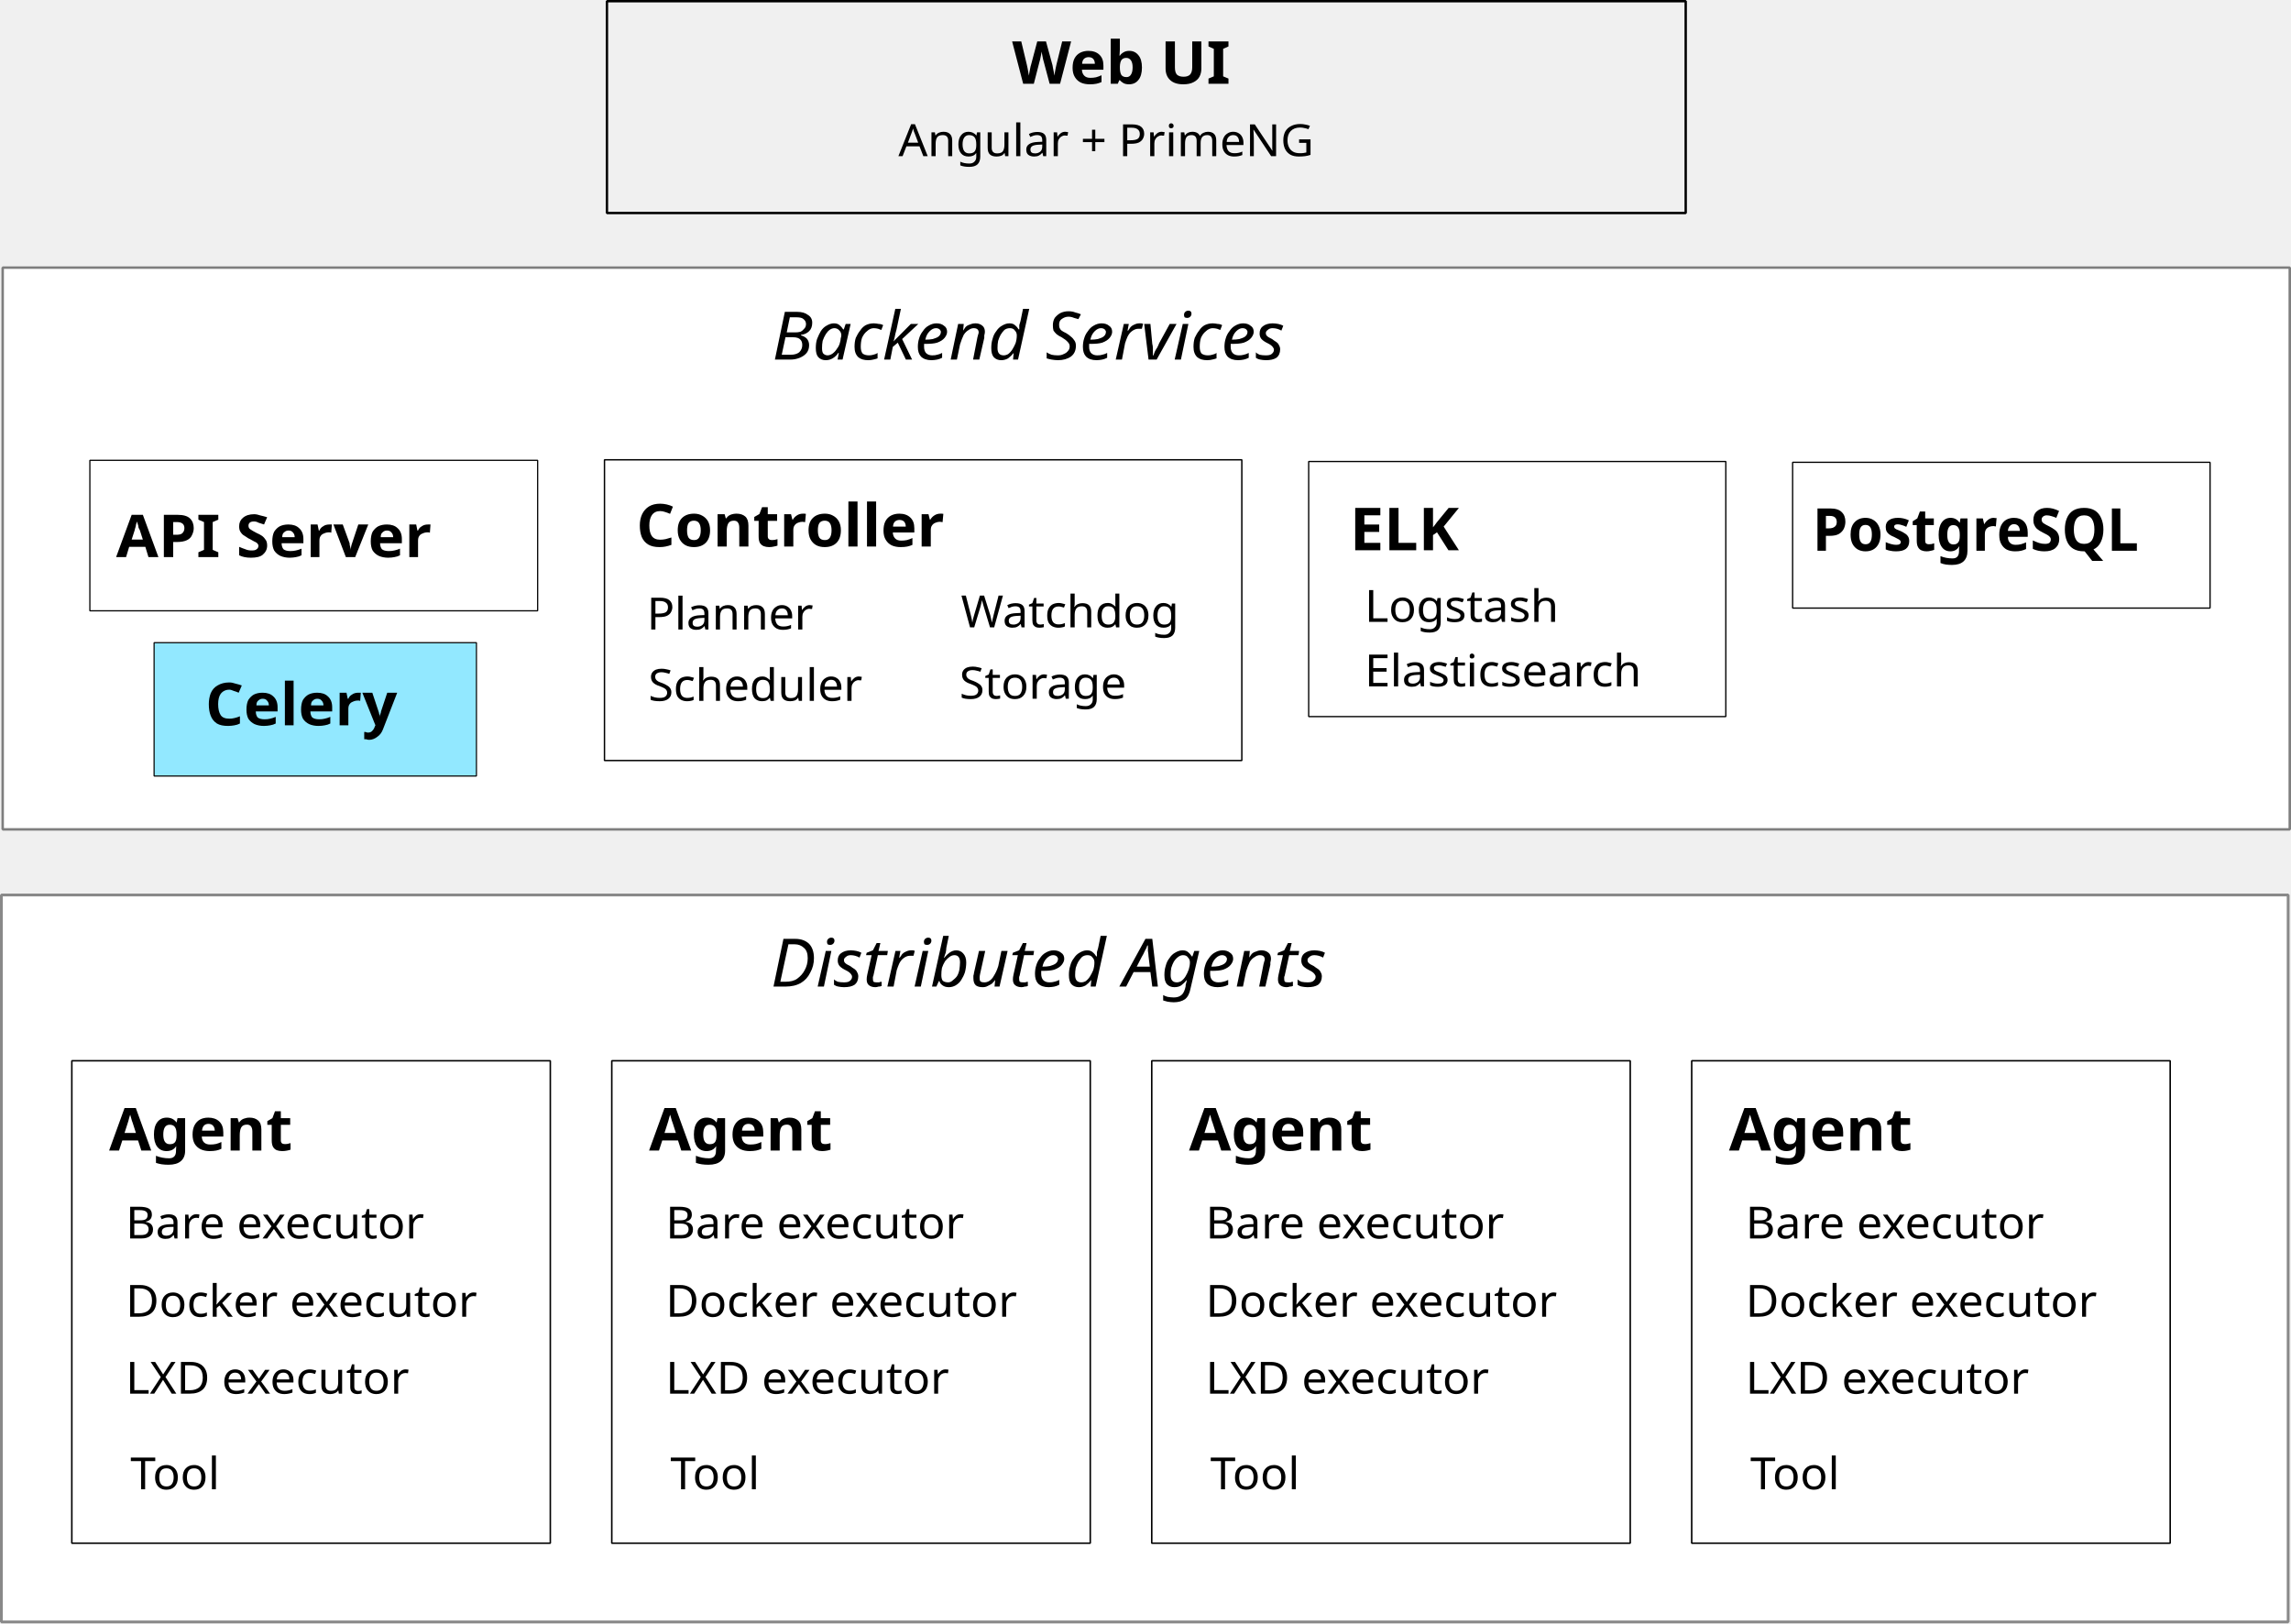
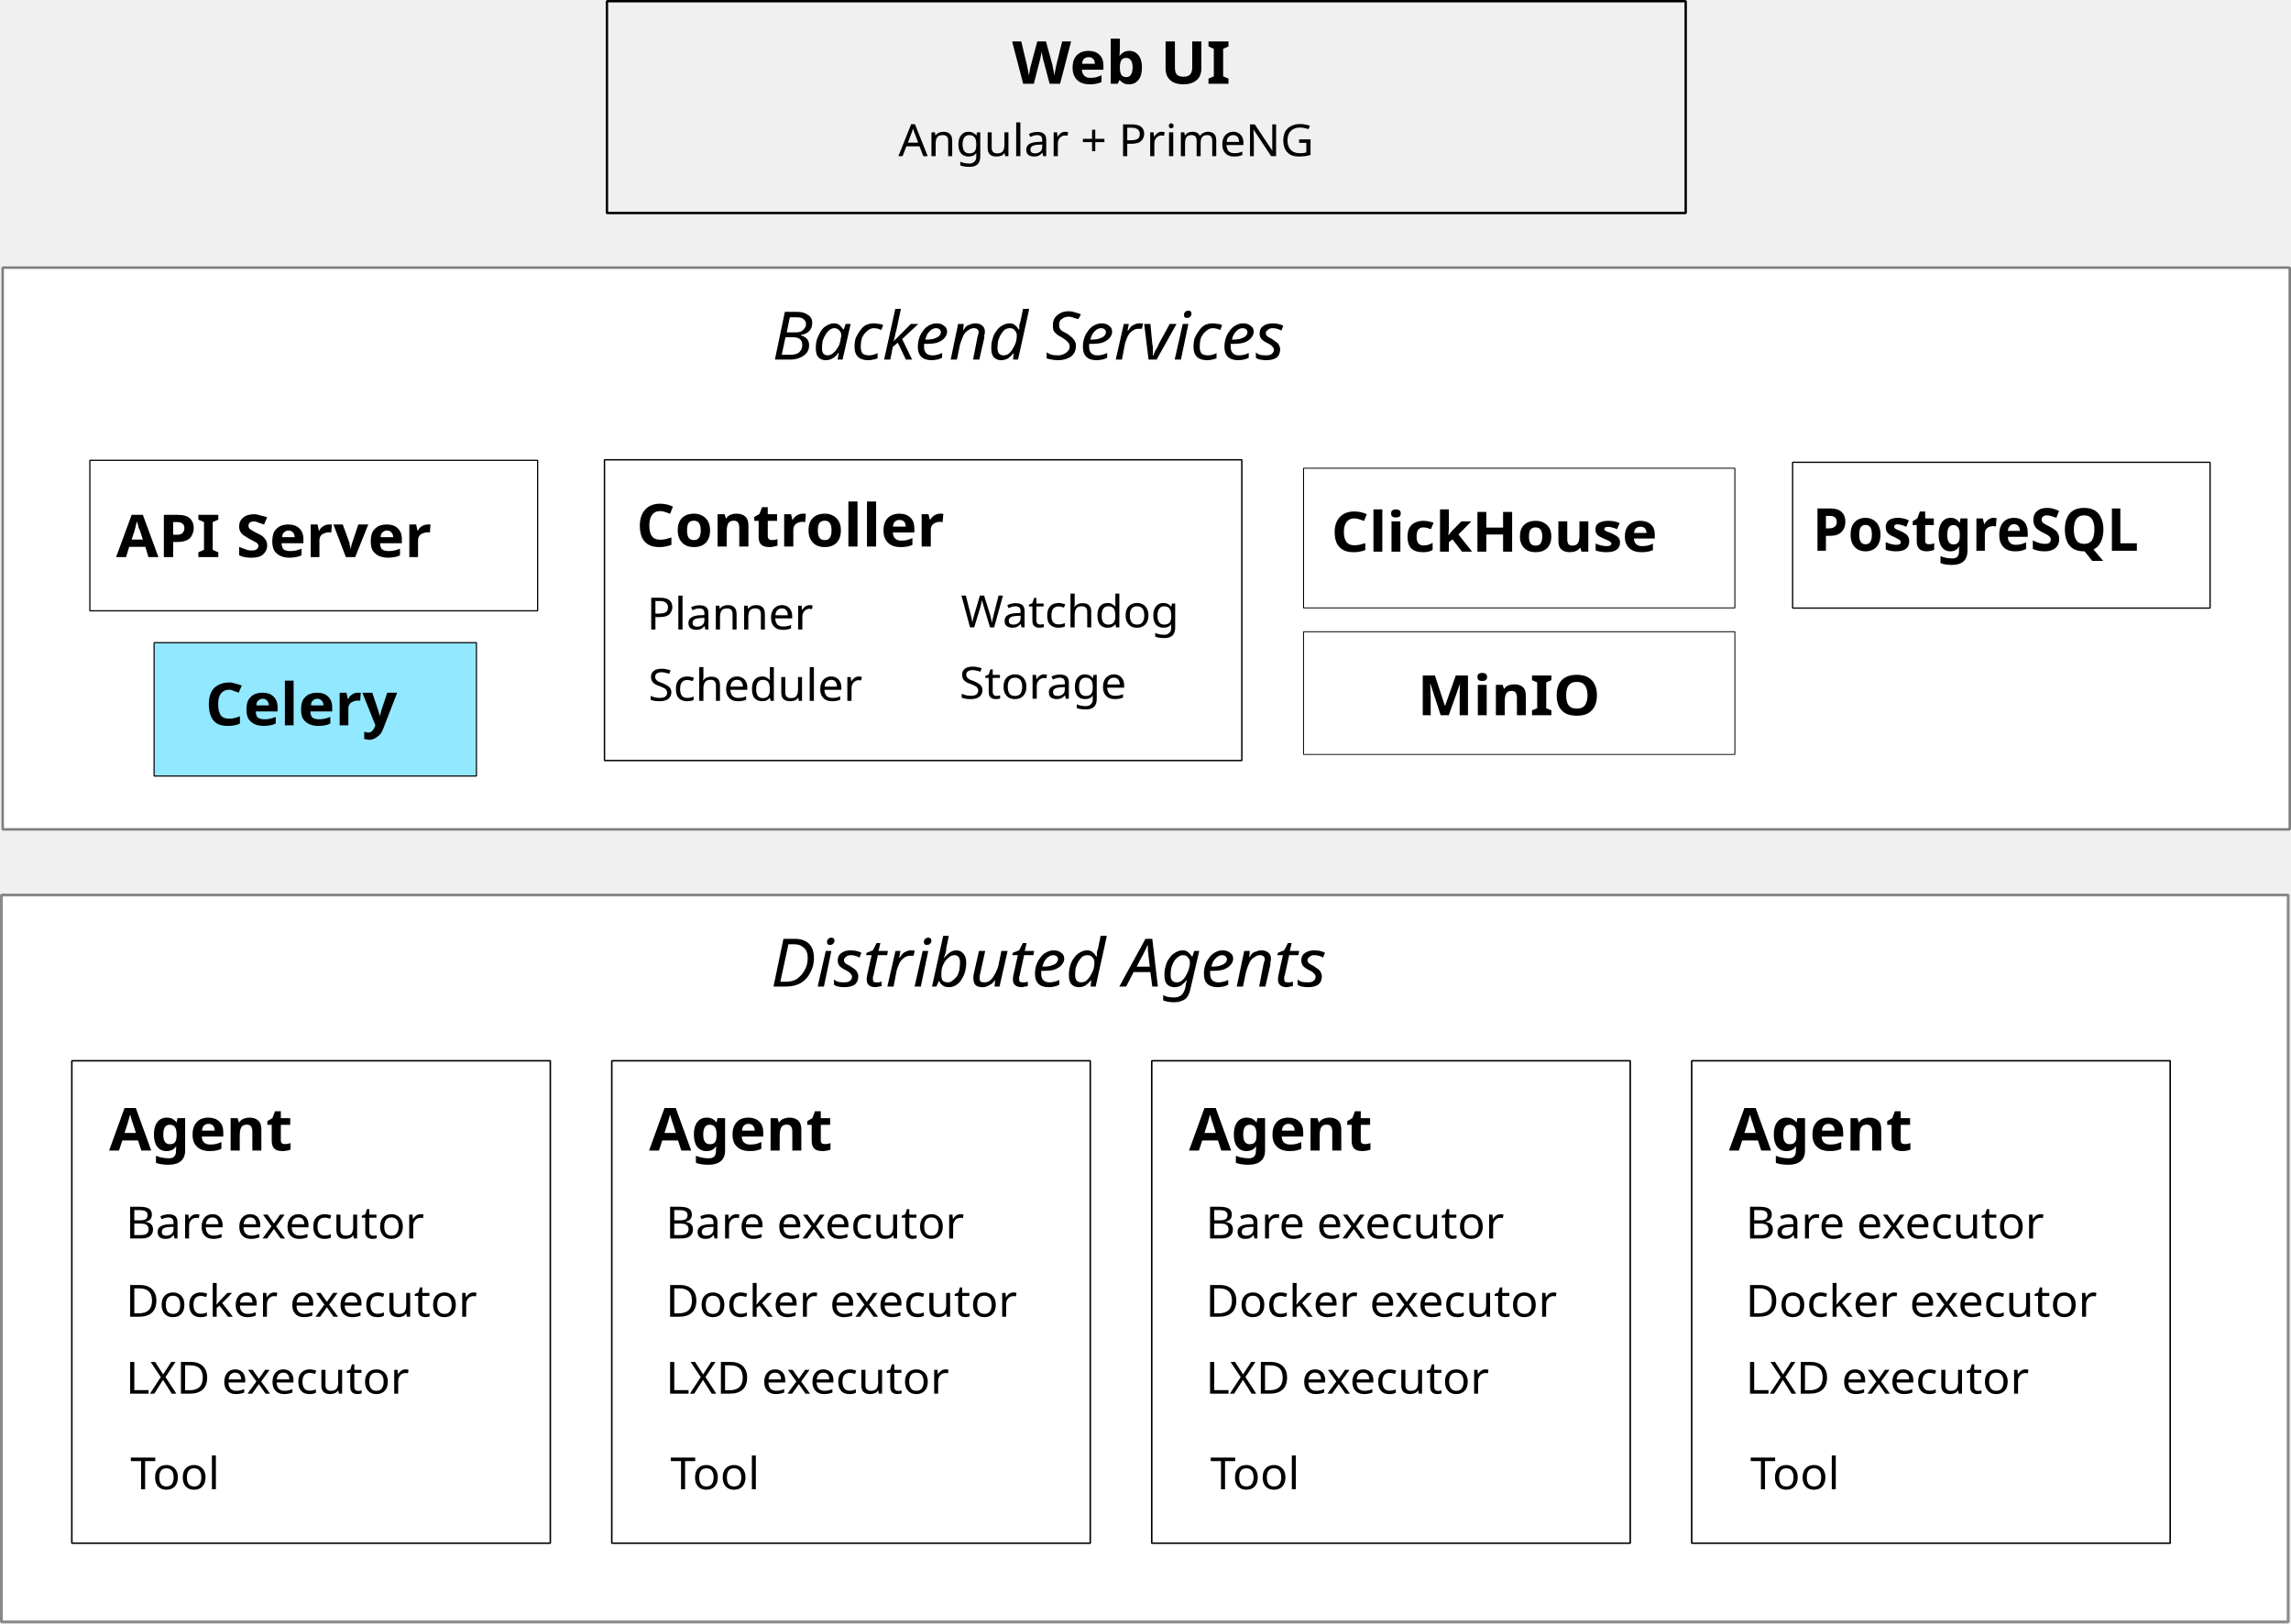
<svg xmlns="http://www.w3.org/2000/svg" width="58.392mm" height="41.371mm" viewBox="0 0 58.392 41.371" version="1.1" id="svg8">
  <defs id="defs2">
    <marker style="overflow:visible" id="marker1805" refX="0" refY="0" orient="auto">
      <path transform="matrix(-0.8,0,0,-0.8,-10,0)" style="fill:#000000;fill-opacity:1;fill-rule:evenodd;stroke:#000000;stroke-width:1pt;stroke-opacity:1" d="M 0,0 5,-5 -12.5,0 5,5 Z" id="path1803" />
    </marker>
    <marker orient="auto" refY="0" refX="0" id="Arrow1Lstart" style="overflow:visible">
      <path id="path1135" d="M 0,0 5,-5 -12.5,0 5,5 Z" style="fill:#000000;fill-opacity:1;fill-rule:evenodd;stroke:#000000;stroke-width:1pt;stroke-opacity:1" transform="matrix(0.8,0,0,0.8,10,0)" />
    </marker>
  </defs>
  <g id="layer1" style="display:inline" transform="translate(0.1164391,-36.3796)">
    <rect style="display:inline;opacity:1;vector-effect:none;fill:#ffffff;fill-opacity:1;stroke:#898989;stroke-width:0.071;stroke-linecap:square;stroke-linejoin:bevel;stroke-miterlimit:4;stroke-dasharray:none;stroke-dashoffset:0;stroke-opacity:1" id="rect2975-7" width="58.284" height="18.527" x="-0.081" y="59.188" />
    <text xml:space="preserve" style="font-style:normal;font-variant:normal;font-weight:normal;font-stretch:normal;font-size:1.712px;line-height:125%;font-family:sans-serif;-inkscape-font-specification:sans-serif;letter-spacing:0px;word-spacing:0px;display:inline;fill:#000000;fill-opacity:1;stroke:none;stroke-width:0.071px;stroke-linecap:butt;stroke-linejoin:miter;stroke-opacity:1" x="19.23" y="62.449" id="text2979-1" transform="scale(1.014994,0.9852275)">
      <tspan id="tspan2977-3" x="19.23" y="62.449" style="font-style:italic;font-variant:normal;font-weight:normal;font-stretch:normal;font-size:1.712px;font-family:sans-serif;-inkscape-font-specification:'sans-serif, Italic';font-variant-ligatures:normal;font-variant-caps:normal;font-variant-numeric:normal;font-feature-settings:normal;text-align:start;writing-mode:lr-tb;text-anchor:start;stroke-width:0.071px">Distributed Agents</tspan>
    </text>
    <rect style="opacity:1;vector-effect:none;fill:#ffffff;fill-opacity:1;stroke:#7e7e7e;stroke-width:0.063;stroke-linecap:square;stroke-linejoin:bevel;stroke-miterlimit:4;stroke-dasharray:none;stroke-dashoffset:0;stroke-opacity:1" id="rect2975" width="58.292" height="14.317" x="-0.048" y="43.2" />
    <rect style="opacity:1;vector-effect:none;fill:none;fill-opacity:1;stroke:#000000;stroke-width:0.061;stroke-linecap:square;stroke-linejoin:bevel;stroke-miterlimit:4;stroke-dasharray:none;stroke-dashoffset:0;stroke-opacity:1" id="rect826" width="27.495" height="5.399" x="15.353" y="36.41">
      </rect>
    <g id="g3248" transform="matrix(0.3057775,0,0,0.3057775,-0.08083465,25.74095)">
      <text transform="scale(1.014994,0.9852275)" id="text834" y="42.846" x="92.998" style="font-style:normal;font-weight:normal;font-size:2.505px;line-height:125%;font-family:sans-serif;letter-spacing:0px;word-spacing:0px;fill:#000000;fill-opacity:1;stroke:none;stroke-width:0.157px;stroke-linecap:butt;stroke-linejoin:miter;stroke-opacity:1" xml:space="preserve">
        <tspan id="tspan836" style="font-size:4.593px;text-align:center;text-anchor:middle;stroke-width:0.157px" y="45.063" x="92.998" />
        <tspan id="tspan840" style="font-size:3.758px;text-align:center;text-anchor:middle;stroke-width:0.157px" y="48.52" x="92.998">Angular + PrimeNG</tspan>
      </text>
      <text transform="scale(1.014994,0.9852275)" id="text844" y="42.399" x="83.005" style="font-style:normal;font-weight:normal;font-size:5.011px;line-height:125%;font-family:sans-serif;letter-spacing:0px;word-spacing:0px;fill:#000000;fill-opacity:1;stroke:none;stroke-width:0.157px;stroke-linecap:butt;stroke-linejoin:miter;stroke-opacity:1" xml:space="preserve">
        <tspan style="font-style:normal;font-variant:normal;font-weight:bold;font-stretch:normal;font-size:5.011px;font-family:sans-serif;-inkscape-font-specification:'sans-serif, Bold';font-variant-ligatures:normal;font-variant-caps:normal;font-variant-numeric:normal;font-feature-settings:normal;text-align:start;writing-mode:lr-tb;text-anchor:start;stroke-width:0.157px" y="42.399" x="83.005" id="tspan842">Web UI</tspan>
      </text>
    </g>
    <g id="g3151" transform="matrix(0.3057775,0,0,0.3057775,3.001774,30.10975)">
      <rect y="58.827" x="40.188" height="25.065" width="53.125" id="rect928" style="opacity:1;vector-effect:none;fill:#ffffff;fill-opacity:1;stroke:#000000;stroke-width:0.117;stroke-linecap:square;stroke-linejoin:bevel;stroke-miterlimit:4;stroke-dasharray:none;stroke-dashoffset:0;stroke-opacity:1" />
      <text transform="scale(1.014994,0.9852275)" id="text886" y="67.048" x="42.199" style="font-style:normal;font-weight:normal;font-size:5.011px;line-height:125%;font-family:sans-serif;letter-spacing:0px;word-spacing:0px;fill:#000000;fill-opacity:1;stroke:none;stroke-width:0.157px;stroke-linecap:butt;stroke-linejoin:miter;stroke-opacity:1" xml:space="preserve">
        <tspan style="font-style:normal;font-variant:normal;font-weight:bold;font-stretch:normal;font-family:sans-serif;-inkscape-font-specification:'sans-serif Bold';stroke-width:0.157px" y="67.048" x="42.199" id="tspan884">Controller</tspan>
      </text>
      <text transform="scale(1.014994,0.9852275)" id="text890" y="74.065" x="43.074" style="font-style:normal;font-weight:normal;font-size:3.758px;line-height:125%;font-family:sans-serif;letter-spacing:0px;word-spacing:0px;fill:#000000;fill-opacity:1;stroke:none;stroke-width:0.157px;stroke-linecap:butt;stroke-linejoin:miter;stroke-opacity:1" xml:space="preserve">
        <tspan style="stroke-width:0.157px" y="74.065" x="43.074" id="tspan888">Planner</tspan>
      </text>
      <text transform="scale(1.014994,0.9852275)" id="text894" y="80.105" x="43.195" style="font-style:normal;font-weight:normal;font-size:3.758px;line-height:125%;font-family:sans-serif;letter-spacing:0px;word-spacing:0px;fill:#000000;fill-opacity:1;stroke:none;stroke-width:0.157px;stroke-linecap:butt;stroke-linejoin:miter;stroke-opacity:1" xml:space="preserve">
        <tspan style="stroke-width:0.157px" y="80.105" x="43.195" id="tspan892">Scheduler</tspan>
      </text>
      <text transform="scale(1.014994,0.9852275)" id="text898" y="73.881" x="68.864" style="font-style:normal;font-weight:normal;font-size:3.758px;line-height:125%;font-family:sans-serif;letter-spacing:0px;word-spacing:0px;fill:#000000;fill-opacity:1;stroke:none;stroke-width:0.157px;stroke-linecap:butt;stroke-linejoin:miter;stroke-opacity:1" xml:space="preserve">
        <tspan style="stroke-width:0.157px" y="73.881" x="68.864" id="tspan896">Watchdog</tspan>
      </text>
      <text transform="scale(1.014994,0.9852275)" id="text902" y="79.92" x="68.741" style="font-style:normal;font-weight:normal;font-size:3.758px;line-height:125%;font-family:sans-serif;letter-spacing:0px;word-spacing:0px;fill:#000000;fill-opacity:1;stroke:none;stroke-width:0.157px;stroke-linecap:butt;stroke-linejoin:miter;stroke-opacity:1" xml:space="preserve">
        <tspan style="stroke-width:0.157px" y="79.92" x="68.741" id="tspan900">Storage</tspan>
      </text>
    </g>
    <rect style="opacity:1;vector-effect:none;fill:#92e8ff;fill-opacity:1;stroke:#000000;stroke-width:0.029;stroke-linecap:square;stroke-linejoin:bevel;stroke-miterlimit:4;stroke-dasharray:none;stroke-dashoffset:0;stroke-opacity:1" id="rect943" width="8.216" height="3.399" x="3.811" y="52.758" />
    <text xml:space="preserve" style="font-style:normal;font-weight:normal;font-size:1.149px;line-height:125%;font-family:sans-serif;letter-spacing:0px;word-spacing:0px;fill:#000000;fill-opacity:1;stroke:none;stroke-width:0.048px;stroke-linecap:butt;stroke-linejoin:miter;stroke-opacity:1" x="5.035" y="55.69" id="text906" transform="scale(1.014994,0.9852275)">
      <tspan id="tspan904" x="5.035" y="55.69" style="font-style:normal;font-variant:normal;font-weight:bold;font-stretch:normal;font-size:1.532px;font-family:sans-serif;-inkscape-font-specification:'sans-serif Bold';stroke-width:0.048px">Celery</tspan>
    </text>
    <g id="g3185" transform="matrix(0.3057775,0,0,0.3057775,1.699041,22.82842)">
      <rect y="82.85" x="143.484" height="12.147" width="34.795" id="rect950" style="opacity:1;vector-effect:none;fill:#ffffff;fill-opacity:1;stroke:#000000;stroke-width:0.107;stroke-linecap:square;stroke-linejoin:bevel;stroke-miterlimit:4;stroke-dasharray:none;stroke-dashoffset:0;stroke-opacity:1" />
      <text transform="scale(0.979322,1.021115)" id="text910" y="88.357" x="148.191" style="font-style:normal;font-variant:normal;font-weight:bold;font-stretch:normal;font-size:4.835px;line-height:125%;font-family:sans-serif;-inkscape-font-specification:'sans-serif Bold';letter-spacing:0px;word-spacing:0px;fill:#000000;fill-opacity:1;stroke:none;stroke-width:0.151px;stroke-linecap:butt;stroke-linejoin:miter;stroke-opacity:1" xml:space="preserve">
        <tspan style="stroke-width:0.151px" y="88.357" x="148.191" id="tspan908">PostgreSQL</tspan>
-       </text>
-     </g>
-     <g id="g3180" transform="matrix(0.3057775,0,0,0.3057775,-10.61989,30.43337)">
-       <rect y="57.909" x="143.433" height="21.261" width="34.769" id="rect952" style="opacity:1;vector-effect:none;fill:#ffffff;fill-opacity:1;stroke:#000000;stroke-width:0.107;stroke-linecap:square;stroke-linejoin:bevel;stroke-miterlimit:4;stroke-dasharray:none;stroke-dashoffset:0;stroke-opacity:1" />
-       <text transform="scale(1.014994,0.9852275)" id="text914" y="66.286" x="144.685" style="font-style:normal;font-variant:normal;font-weight:bold;font-stretch:normal;font-size:5.011px;line-height:125%;font-family:sans-serif;-inkscape-font-specification:'sans-serif Bold';letter-spacing:0px;word-spacing:0px;fill:#000000;fill-opacity:1;stroke:none;stroke-width:0.157px;stroke-linecap:butt;stroke-linejoin:miter;stroke-opacity:1" xml:space="preserve">
-         <tspan style="font-style:normal;font-variant:normal;font-weight:bold;font-stretch:normal;font-size:5.011px;font-family:sans-serif;-inkscape-font-specification:'sans-serif Bold';stroke-width:0.157px" y="66.286" x="144.685" id="tspan912">ELK</tspan>
-       </text>
-       <text transform="scale(1.014994,0.9852275)" id="text922" y="77.807" x="145.915" style="font-style:normal;font-variant:normal;font-weight:normal;font-stretch:normal;font-size:3.758px;line-height:125%;font-family:sans-serif;-inkscape-font-specification:sans-serif;letter-spacing:0px;word-spacing:0px;fill:#000000;fill-opacity:1;stroke:none;stroke-width:0.157px;stroke-linecap:butt;stroke-linejoin:miter;stroke-opacity:1" xml:space="preserve">
-         <tspan style="stroke-width:0.157px" y="77.807" x="145.915" id="tspan920">Elasticsearch</tspan>
-       </text>
-       <text transform="scale(1.014994,0.9852275)" id="text926" y="72.344" x="145.915" style="font-style:normal;font-variant:normal;font-weight:normal;font-stretch:normal;font-size:3.758px;line-height:125%;font-family:sans-serif;-inkscape-font-specification:sans-serif;letter-spacing:0px;word-spacing:0px;fill:#000000;fill-opacity:1;stroke:none;stroke-width:0.157px;stroke-linecap:butt;stroke-linejoin:miter;stroke-opacity:1" xml:space="preserve">
-         <tspan style="stroke-width:0.157px" y="72.344" x="145.915" id="tspan924">Logstash</tspan>
      </text>
    </g>
    <rect style="opacity:1;vector-effect:none;fill:#ffffff;fill-opacity:1;stroke:#000000;stroke-width:0.031;stroke-linecap:square;stroke-linejoin:bevel;stroke-miterlimit:4;stroke-dasharray:none;stroke-dashoffset:0;stroke-opacity:1" id="rect976" width="11.413" height="3.835" x="2.174" y="48.111" />
    <text xml:space="preserve" style="font-style:normal;font-variant:normal;font-weight:bold;font-stretch:normal;font-size:1.532px;line-height:125%;font-family:sans-serif;-inkscape-font-specification:'sans-serif Bold';letter-spacing:0px;word-spacing:0px;fill:#000000;fill-opacity:1;stroke:none;stroke-width:0.048px;stroke-linecap:butt;stroke-linejoin:miter;stroke-opacity:1" x="7.763" y="51.337" id="text972" transform="scale(1.014994,0.9852275)">
      <tspan x="7.763" y="51.337" style="text-align:center;text-anchor:middle;stroke-width:0.048px" id="tspan974">API Server</tspan>
    </text>
    <g id="g1020" transform="matrix(0.1836787,0,0,0.178292,-10.24435,37.24224)">
      <rect y="146.79" x="65.106" height="68.965" width="66.396" id="rect1006" style="opacity:1;vector-effect:none;fill:#ffffff;fill-opacity:1;stroke:#000000;stroke-width:0.213;stroke-linecap:square;stroke-linejoin:bevel;stroke-miterlimit:4;stroke-dasharray:none;stroke-dashoffset:0;stroke-opacity:1" />
      <text id="text986" y="159.623" x="70.281" style="font-style:normal;font-variant:normal;font-weight:bold;font-stretch:normal;font-size:8.467px;line-height:125%;font-family:sans-serif;-inkscape-font-specification:'sans-serif Bold';letter-spacing:0px;word-spacing:0px;fill:#000000;fill-opacity:1;stroke:none;stroke-width:0.265px;stroke-linecap:butt;stroke-linejoin:miter;stroke-opacity:1" xml:space="preserve">
        <tspan style="stroke-width:0.265px" y="159.623" x="70.281" id="tspan984">Agent</tspan>
      </text>
      <text id="text990" y="172.185" x="72.59" style="font-style:normal;font-variant:normal;font-weight:normal;font-stretch:normal;font-size:6.35px;line-height:125%;font-family:sans-serif;-inkscape-font-specification:sans-serif;letter-spacing:0px;word-spacing:0px;fill:#000000;fill-opacity:1;stroke:none;stroke-width:0.265px;stroke-linecap:butt;stroke-linejoin:miter;stroke-opacity:1" xml:space="preserve">
        <tspan style="stroke-width:0.265px" y="172.185" x="72.59" id="tspan988">Bare executor</tspan>
        <tspan id="tspan992" style="stroke-width:0.265px" y="180.123" x="72.59" />
      </text>
      <text id="text996" y="183.374" x="72.59" style="font-style:normal;font-variant:normal;font-weight:normal;font-stretch:normal;font-size:6.35px;line-height:125%;font-family:sans-serif;-inkscape-font-specification:sans-serif;letter-spacing:0px;word-spacing:0px;fill:#000000;fill-opacity:1;stroke:none;stroke-width:0.265px;stroke-linecap:butt;stroke-linejoin:miter;stroke-opacity:1" xml:space="preserve">
        <tspan style="stroke-width:0.265px" y="183.374" x="72.59" id="tspan994">Docker executor</tspan>
      </text>
      <text id="text1000" y="194.369" x="72.59" style="font-style:normal;font-variant:normal;font-weight:normal;font-stretch:normal;font-size:6.35px;line-height:125%;font-family:sans-serif;-inkscape-font-specification:sans-serif;letter-spacing:0px;word-spacing:0px;fill:#000000;fill-opacity:1;stroke:none;stroke-width:0.265px;stroke-linecap:butt;stroke-linejoin:miter;stroke-opacity:1" xml:space="preserve">
        <tspan style="stroke-width:0.265px" y="194.369" x="72.59" id="tspan998">LXD executor</tspan>
      </text>
      <text id="text1004" y="208.042" x="73.232" style="font-style:normal;font-variant:normal;font-weight:normal;font-stretch:normal;font-size:6.35px;line-height:125%;font-family:sans-serif;-inkscape-font-specification:sans-serif;letter-spacing:0px;word-spacing:0px;fill:#000000;fill-opacity:1;stroke:none;stroke-width:0.265px;stroke-linecap:butt;stroke-linejoin:miter;stroke-opacity:1" xml:space="preserve">
        <tspan style="stroke-width:0.265px" y="208.042" x="73.232" id="tspan1002">Tool</tspan>
      </text>
    </g>
    <text xml:space="preserve" style="font-style:normal;font-variant:normal;font-weight:normal;font-stretch:normal;font-size:1.712px;line-height:125%;font-family:sans-serif;-inkscape-font-specification:sans-serif;letter-spacing:0px;word-spacing:0px;fill:#000000;fill-opacity:1;stroke:none;stroke-width:0.071px;stroke-linecap:butt;stroke-linejoin:miter;stroke-opacity:1" x="19.266" y="46.225" id="text2979" transform="scale(1.014994,0.9852275)">
      <tspan id="tspan2977" x="19.266" y="46.225" style="font-style:italic;font-variant:normal;font-weight:normal;font-stretch:normal;font-size:1.712px;font-family:sans-serif;-inkscape-font-specification:'sans-serif, Italic';font-variant-ligatures:normal;font-variant-caps:normal;font-variant-numeric:normal;font-feature-settings:normal;text-align:start;writing-mode:lr-tb;text-anchor:start;stroke-width:0.071px">Backend Services</tspan>
    </text>
    <g style="display:inline" id="g1020-9" transform="matrix(0.1836787,0,0,0.178292,3.517852,37.24224)">
      <rect y="146.79" x="65.106" height="68.965" width="66.396" id="rect1006-9" style="opacity:1;vector-effect:none;fill:#ffffff;fill-opacity:1;stroke:#000000;stroke-width:0.213;stroke-linecap:square;stroke-linejoin:bevel;stroke-miterlimit:4;stroke-dasharray:none;stroke-dashoffset:0;stroke-opacity:1" />
      <text id="text986-4" y="159.623" x="70.281" style="font-style:normal;font-variant:normal;font-weight:bold;font-stretch:normal;font-size:8.467px;line-height:125%;font-family:sans-serif;-inkscape-font-specification:'sans-serif Bold';letter-spacing:0px;word-spacing:0px;fill:#000000;fill-opacity:1;stroke:none;stroke-width:0.265px;stroke-linecap:butt;stroke-linejoin:miter;stroke-opacity:1" xml:space="preserve">
        <tspan style="stroke-width:0.265px" y="159.623" x="70.281" id="tspan984-5">Agent</tspan>
      </text>
      <text id="text990-1" y="172.185" x="72.59" style="font-style:normal;font-variant:normal;font-weight:normal;font-stretch:normal;font-size:6.35px;line-height:125%;font-family:sans-serif;-inkscape-font-specification:sans-serif;letter-spacing:0px;word-spacing:0px;fill:#000000;fill-opacity:1;stroke:none;stroke-width:0.265px;stroke-linecap:butt;stroke-linejoin:miter;stroke-opacity:1" xml:space="preserve">
        <tspan style="stroke-width:0.265px" y="172.185" x="72.59" id="tspan988-0">Bare executor</tspan>
        <tspan id="tspan992-3" style="stroke-width:0.265px" y="180.123" x="72.59" />
      </text>
      <text id="text996-7" y="183.374" x="72.59" style="font-style:normal;font-variant:normal;font-weight:normal;font-stretch:normal;font-size:6.35px;line-height:125%;font-family:sans-serif;-inkscape-font-specification:sans-serif;letter-spacing:0px;word-spacing:0px;fill:#000000;fill-opacity:1;stroke:none;stroke-width:0.265px;stroke-linecap:butt;stroke-linejoin:miter;stroke-opacity:1" xml:space="preserve">
        <tspan style="stroke-width:0.265px" y="183.374" x="72.59" id="tspan994-8">Docker executor</tspan>
      </text>
      <text id="text1000-8" y="194.369" x="72.59" style="font-style:normal;font-variant:normal;font-weight:normal;font-stretch:normal;font-size:6.35px;line-height:125%;font-family:sans-serif;-inkscape-font-specification:sans-serif;letter-spacing:0px;word-spacing:0px;fill:#000000;fill-opacity:1;stroke:none;stroke-width:0.265px;stroke-linecap:butt;stroke-linejoin:miter;stroke-opacity:1" xml:space="preserve">
        <tspan style="stroke-width:0.265px" y="194.369" x="72.59" id="tspan998-6">LXD executor</tspan>
      </text>
      <text id="text1004-0" y="208.042" x="73.232" style="font-style:normal;font-variant:normal;font-weight:normal;font-stretch:normal;font-size:6.35px;line-height:125%;font-family:sans-serif;-inkscape-font-specification:sans-serif;letter-spacing:0px;word-spacing:0px;fill:#000000;fill-opacity:1;stroke:none;stroke-width:0.265px;stroke-linecap:butt;stroke-linejoin:miter;stroke-opacity:1" xml:space="preserve">
        <tspan style="stroke-width:0.265px" y="208.042" x="73.232" id="tspan1002-4">Tool</tspan>
      </text>
    </g>
    <g style="display:inline" id="g1020-6" transform="matrix(0.1836787,0,0,0.178292,17.28005,37.24224)">
      <rect y="146.79" x="65.106" height="68.965" width="66.396" id="rect1006-7" style="opacity:1;vector-effect:none;fill:#ffffff;fill-opacity:1;stroke:#000000;stroke-width:0.213;stroke-linecap:square;stroke-linejoin:bevel;stroke-miterlimit:4;stroke-dasharray:none;stroke-dashoffset:0;stroke-opacity:1" />
      <text id="text986-6" y="159.623" x="70.281" style="font-style:normal;font-variant:normal;font-weight:bold;font-stretch:normal;font-size:8.467px;line-height:125%;font-family:sans-serif;-inkscape-font-specification:'sans-serif Bold';letter-spacing:0px;word-spacing:0px;fill:#000000;fill-opacity:1;stroke:none;stroke-width:0.265px;stroke-linecap:butt;stroke-linejoin:miter;stroke-opacity:1" xml:space="preserve">
        <tspan style="stroke-width:0.265px" y="159.623" x="70.281" id="tspan984-0">Agent</tspan>
      </text>
      <text id="text990-9" y="172.185" x="72.59" style="font-style:normal;font-variant:normal;font-weight:normal;font-stretch:normal;font-size:6.35px;line-height:125%;font-family:sans-serif;-inkscape-font-specification:sans-serif;letter-spacing:0px;word-spacing:0px;fill:#000000;fill-opacity:1;stroke:none;stroke-width:0.265px;stroke-linecap:butt;stroke-linejoin:miter;stroke-opacity:1" xml:space="preserve">
        <tspan style="stroke-width:0.265px" y="172.185" x="72.59" id="tspan988-7">Bare executor</tspan>
        <tspan id="tspan992-5" style="stroke-width:0.265px" y="180.123" x="72.59" />
      </text>
      <text id="text996-9" y="183.374" x="72.59" style="font-style:normal;font-variant:normal;font-weight:normal;font-stretch:normal;font-size:6.35px;line-height:125%;font-family:sans-serif;-inkscape-font-specification:sans-serif;letter-spacing:0px;word-spacing:0px;fill:#000000;fill-opacity:1;stroke:none;stroke-width:0.265px;stroke-linecap:butt;stroke-linejoin:miter;stroke-opacity:1" xml:space="preserve">
        <tspan style="stroke-width:0.265px" y="183.374" x="72.59" id="tspan994-7">Docker executor</tspan>
      </text>
      <text id="text1000-85" y="194.369" x="72.59" style="font-style:normal;font-variant:normal;font-weight:normal;font-stretch:normal;font-size:6.35px;line-height:125%;font-family:sans-serif;-inkscape-font-specification:sans-serif;letter-spacing:0px;word-spacing:0px;fill:#000000;fill-opacity:1;stroke:none;stroke-width:0.265px;stroke-linecap:butt;stroke-linejoin:miter;stroke-opacity:1" xml:space="preserve">
        <tspan style="stroke-width:0.265px" y="194.369" x="72.59" id="tspan998-3">LXD executor</tspan>
      </text>
      <text id="text1004-3" y="208.042" x="73.232" style="font-style:normal;font-variant:normal;font-weight:normal;font-stretch:normal;font-size:6.35px;line-height:125%;font-family:sans-serif;-inkscape-font-specification:sans-serif;letter-spacing:0px;word-spacing:0px;fill:#000000;fill-opacity:1;stroke:none;stroke-width:0.265px;stroke-linecap:butt;stroke-linejoin:miter;stroke-opacity:1" xml:space="preserve">
        <tspan style="stroke-width:0.265px" y="208.042" x="73.232" id="tspan1002-8">Tool</tspan>
      </text>
    </g>
    <g style="display:inline" id="g1020-3" transform="matrix(0.1836787,0,0,0.178292,31.04225,37.24224)">
      <rect y="146.79" x="65.106" height="68.965" width="66.396" id="rect1006-79" style="opacity:1;vector-effect:none;fill:#ffffff;fill-opacity:1;stroke:#000000;stroke-width:0.213;stroke-linecap:square;stroke-linejoin:bevel;stroke-miterlimit:4;stroke-dasharray:none;stroke-dashoffset:0;stroke-opacity:1" />
      <text id="text986-3" y="159.623" x="70.281" style="font-style:normal;font-variant:normal;font-weight:bold;font-stretch:normal;font-size:8.467px;line-height:125%;font-family:sans-serif;-inkscape-font-specification:'sans-serif Bold';letter-spacing:0px;word-spacing:0px;fill:#000000;fill-opacity:1;stroke:none;stroke-width:0.265px;stroke-linecap:butt;stroke-linejoin:miter;stroke-opacity:1" xml:space="preserve">
        <tspan style="stroke-width:0.265px" y="159.623" x="70.281" id="tspan984-7">Agent</tspan>
      </text>
      <text id="text990-8" y="172.185" x="72.59" style="font-style:normal;font-variant:normal;font-weight:normal;font-stretch:normal;font-size:6.35px;line-height:125%;font-family:sans-serif;-inkscape-font-specification:sans-serif;letter-spacing:0px;word-spacing:0px;fill:#000000;fill-opacity:1;stroke:none;stroke-width:0.265px;stroke-linecap:butt;stroke-linejoin:miter;stroke-opacity:1" xml:space="preserve">
        <tspan style="stroke-width:0.265px" y="172.185" x="72.59" id="tspan988-74">Bare executor</tspan>
        <tspan id="tspan992-1" style="stroke-width:0.265px" y="180.123" x="72.59" />
      </text>
      <text id="text996-90" y="183.374" x="72.59" style="font-style:normal;font-variant:normal;font-weight:normal;font-stretch:normal;font-size:6.35px;line-height:125%;font-family:sans-serif;-inkscape-font-specification:sans-serif;letter-spacing:0px;word-spacing:0px;fill:#000000;fill-opacity:1;stroke:none;stroke-width:0.265px;stroke-linecap:butt;stroke-linejoin:miter;stroke-opacity:1" xml:space="preserve">
        <tspan style="stroke-width:0.265px" y="183.374" x="72.59" id="tspan994-9">Docker executor</tspan>
      </text>
      <text id="text1000-88" y="194.369" x="72.59" style="font-style:normal;font-variant:normal;font-weight:normal;font-stretch:normal;font-size:6.35px;line-height:125%;font-family:sans-serif;-inkscape-font-specification:sans-serif;letter-spacing:0px;word-spacing:0px;fill:#000000;fill-opacity:1;stroke:none;stroke-width:0.265px;stroke-linecap:butt;stroke-linejoin:miter;stroke-opacity:1" xml:space="preserve">
        <tspan style="stroke-width:0.265px" y="194.369" x="72.59" id="tspan998-5">LXD executor</tspan>
      </text>
      <text id="text1004-8" y="208.042" x="73.232" style="font-style:normal;font-variant:normal;font-weight:normal;font-stretch:normal;font-size:6.35px;line-height:125%;font-family:sans-serif;-inkscape-font-specification:sans-serif;letter-spacing:0px;word-spacing:0px;fill:#000000;fill-opacity:1;stroke:none;stroke-width:0.265px;stroke-linecap:butt;stroke-linejoin:miter;stroke-opacity:1" xml:space="preserve">
        <tspan style="stroke-width:0.265px" y="208.042" x="73.232" id="tspan1002-43">Tool</tspan>
      </text>
    </g>
+     <g transform="matrix(0.2966375,0,0,0.2870615,0.7872563,26.8315)" style="display:inline" id="g4818">
+       <g id="g4804">
+         <rect style="opacity:1;vector-effect:none;fill:#ffffff;fill-opacity:1;stroke:#000000;stroke-width:0.084;stroke-linecap:square;stroke-linejoin:bevel;stroke-miterlimit:4;stroke-dasharray:none;stroke-dashoffset:0;stroke-opacity:1" id="rect952" width="37.06" height="12.401" x="108.956" y="74.831" />
+       </g>
+       <text transform="scale(1.014994,0.9852275)" id="text914" y="83.474" x="109.685" style="font-style:normal;font-variant:normal;font-weight:bold;font-stretch:normal;font-size:5.011px;line-height:125%;font-family:sans-serif;-inkscape-font-specification:'sans-serif Bold';letter-spacing:0px;word-spacing:0px;fill:#000000;fill-opacity:1;stroke:none;stroke-width:0.157px;stroke-linecap:butt;stroke-linejoin:miter;stroke-opacity:1" xml:space="preserve">
+         <tspan style="font-style:normal;font-variant:normal;font-weight:bold;font-stretch:normal;font-size:5.011px;font-family:sans-serif;-inkscape-font-specification:'sans-serif Bold';stroke-width:0.157px" y="83.474" x="109.685" id="tspan912">ClickHouse</tspan>
+       </text>
+     </g>
+     <g transform="matrix(0.2966375,0,0,0.2870615,0.7872563,26.8315)" style="display:inline" id="g4812">
+       <rect y="89.346" x="108.953" height="10.895" width="37.065" id="rect952-3" style="display:inline;opacity:1;vector-effect:none;fill:#ffffff;fill-opacity:1;stroke:#000000;stroke-width:0.079;stroke-linecap:square;stroke-linejoin:bevel;stroke-miterlimit:4;stroke-dasharray:none;stroke-dashoffset:0;stroke-opacity:1" />
+       <text transform="scale(1.014994,0.9852275)" id="text914-6" y="98.209" x="116.984" style="font-style:normal;font-variant:normal;font-weight:bold;font-stretch:normal;font-size:5.011px;line-height:125%;font-family:sans-serif;-inkscape-font-specification:'sans-serif Bold';letter-spacing:0px;word-spacing:0px;display:inline;fill:#000000;fill-opacity:1;stroke:none;stroke-width:0.157px;stroke-linecap:butt;stroke-linejoin:miter;stroke-opacity:1" xml:space="preserve">
+         <tspan style="font-style:normal;font-variant:normal;font-weight:bold;font-stretch:normal;font-size:5.011px;font-family:sans-serif;-inkscape-font-specification:'sans-serif Bold';stroke-width:0.157px" y="98.209" x="116.984" id="tspan912-7">MinIO</tspan>
+       </text>
+     </g>
  </g>
</svg>
